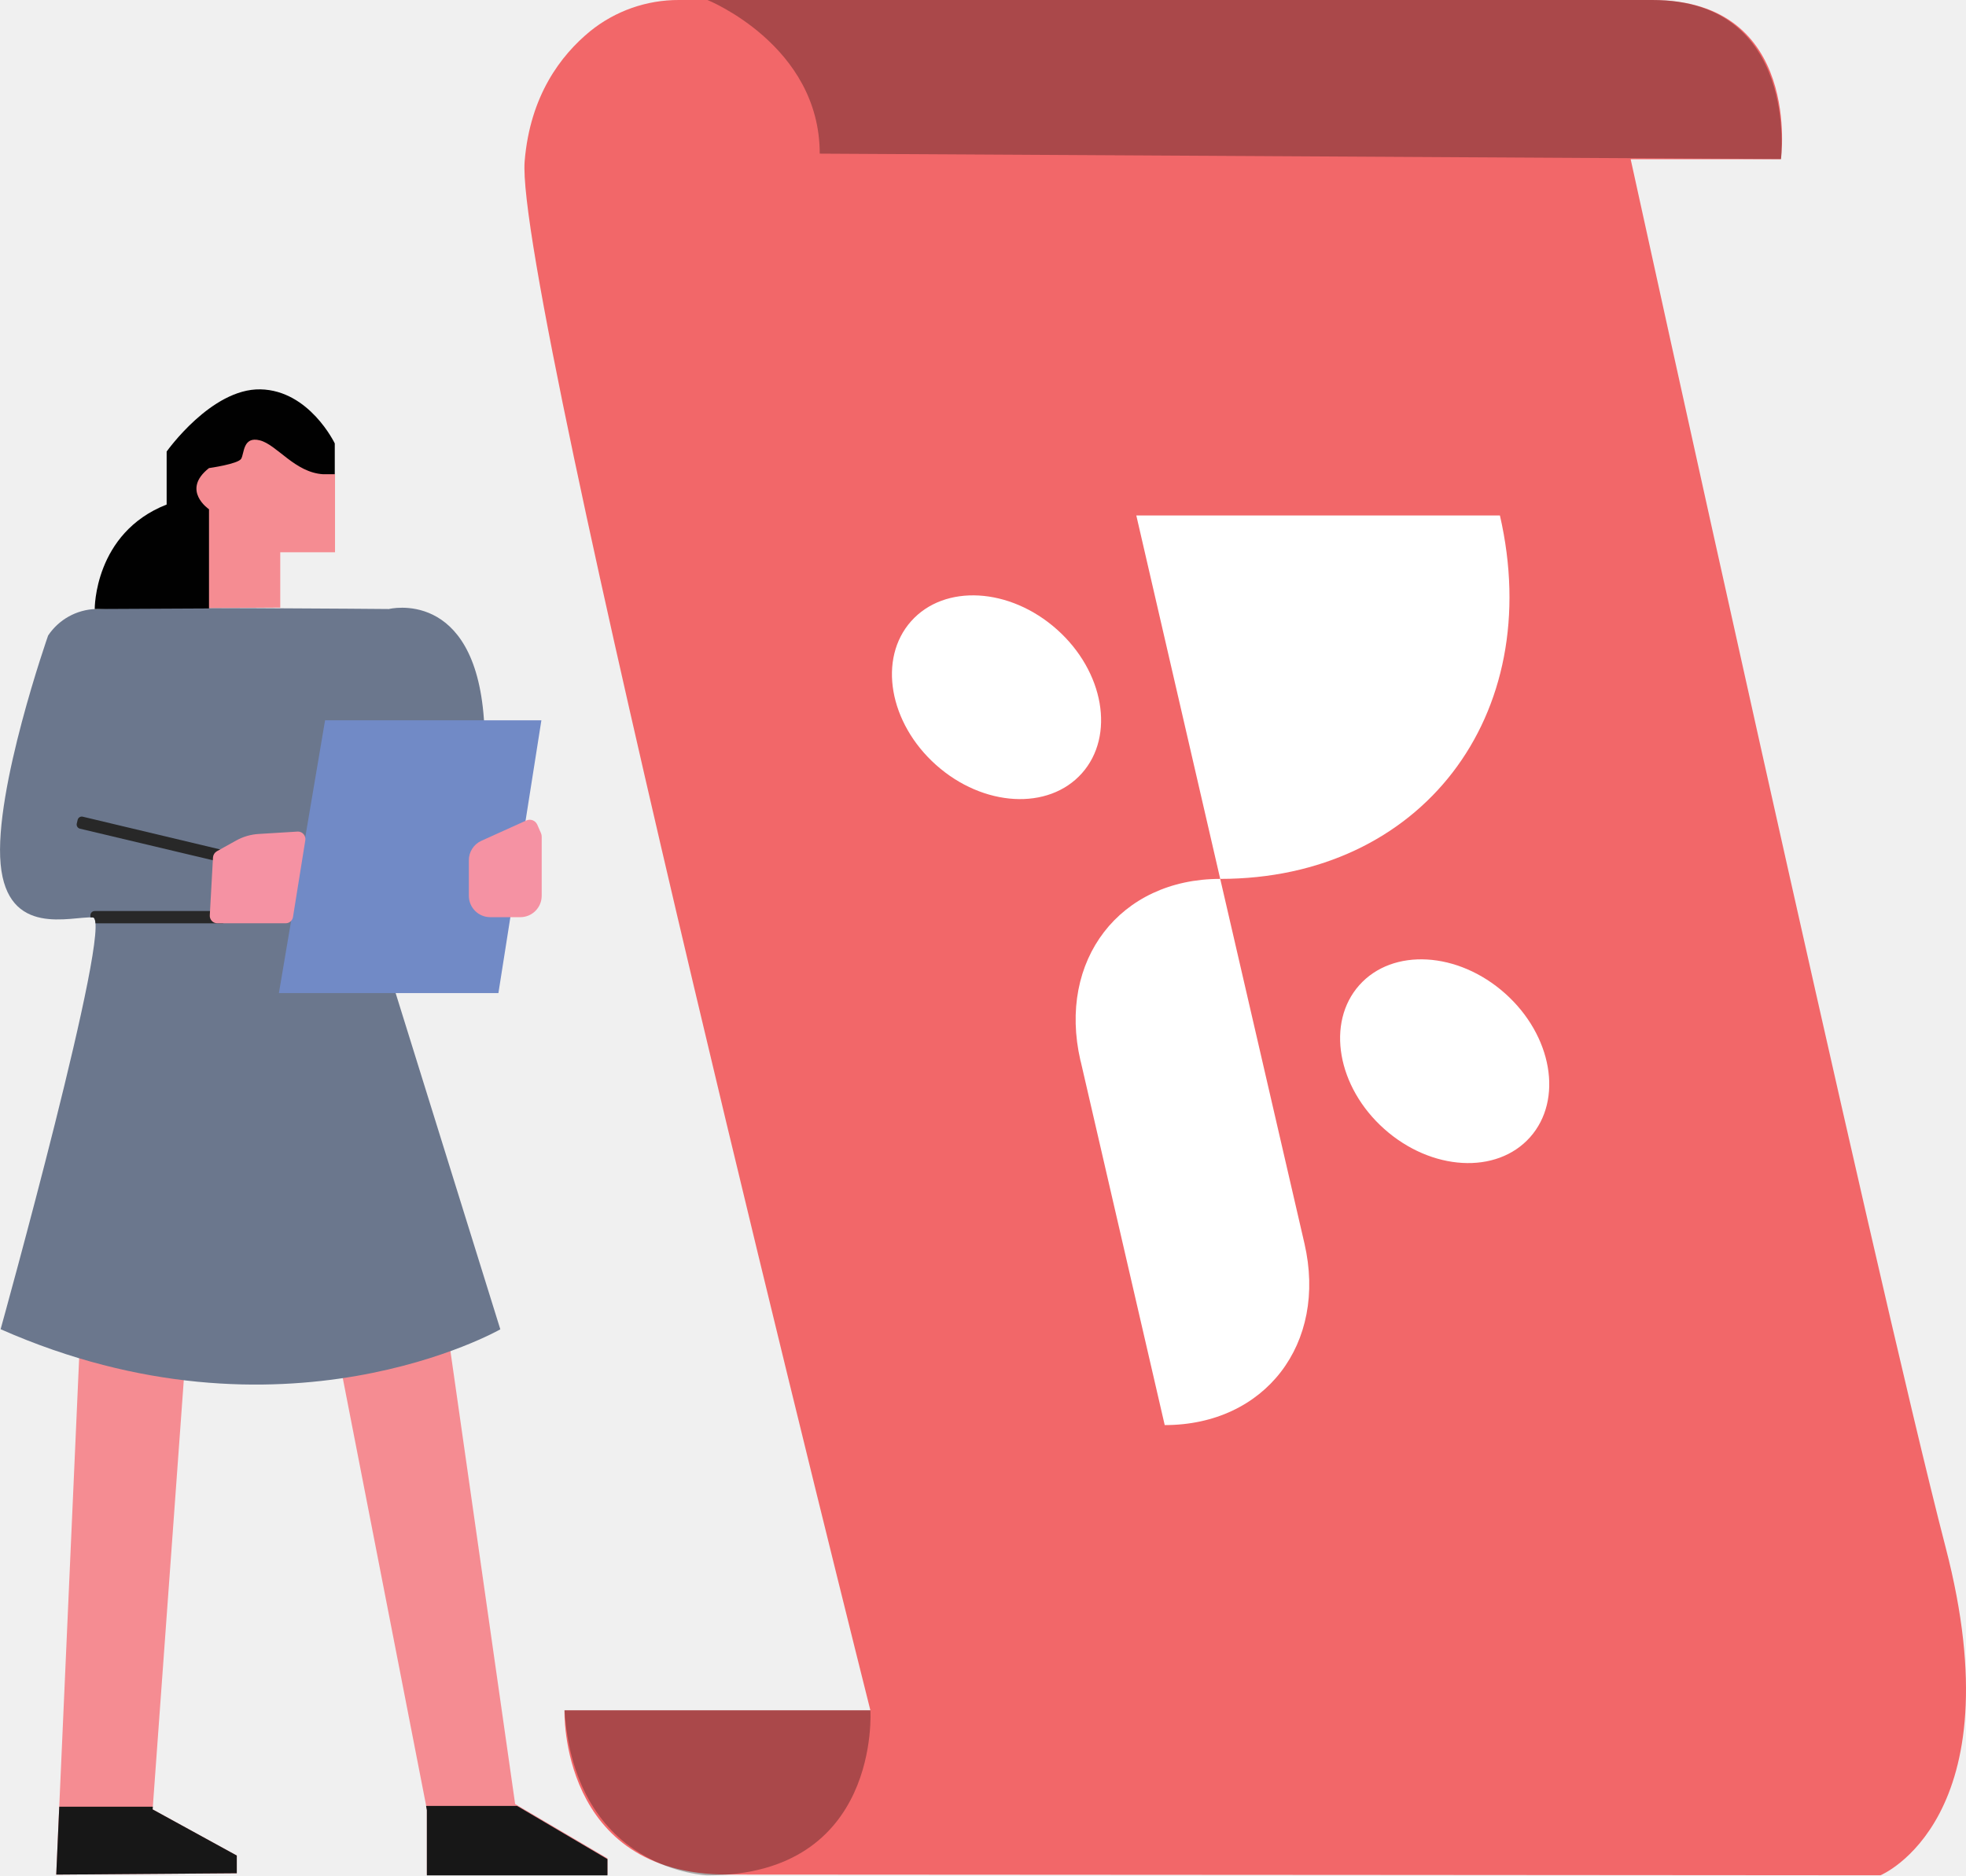
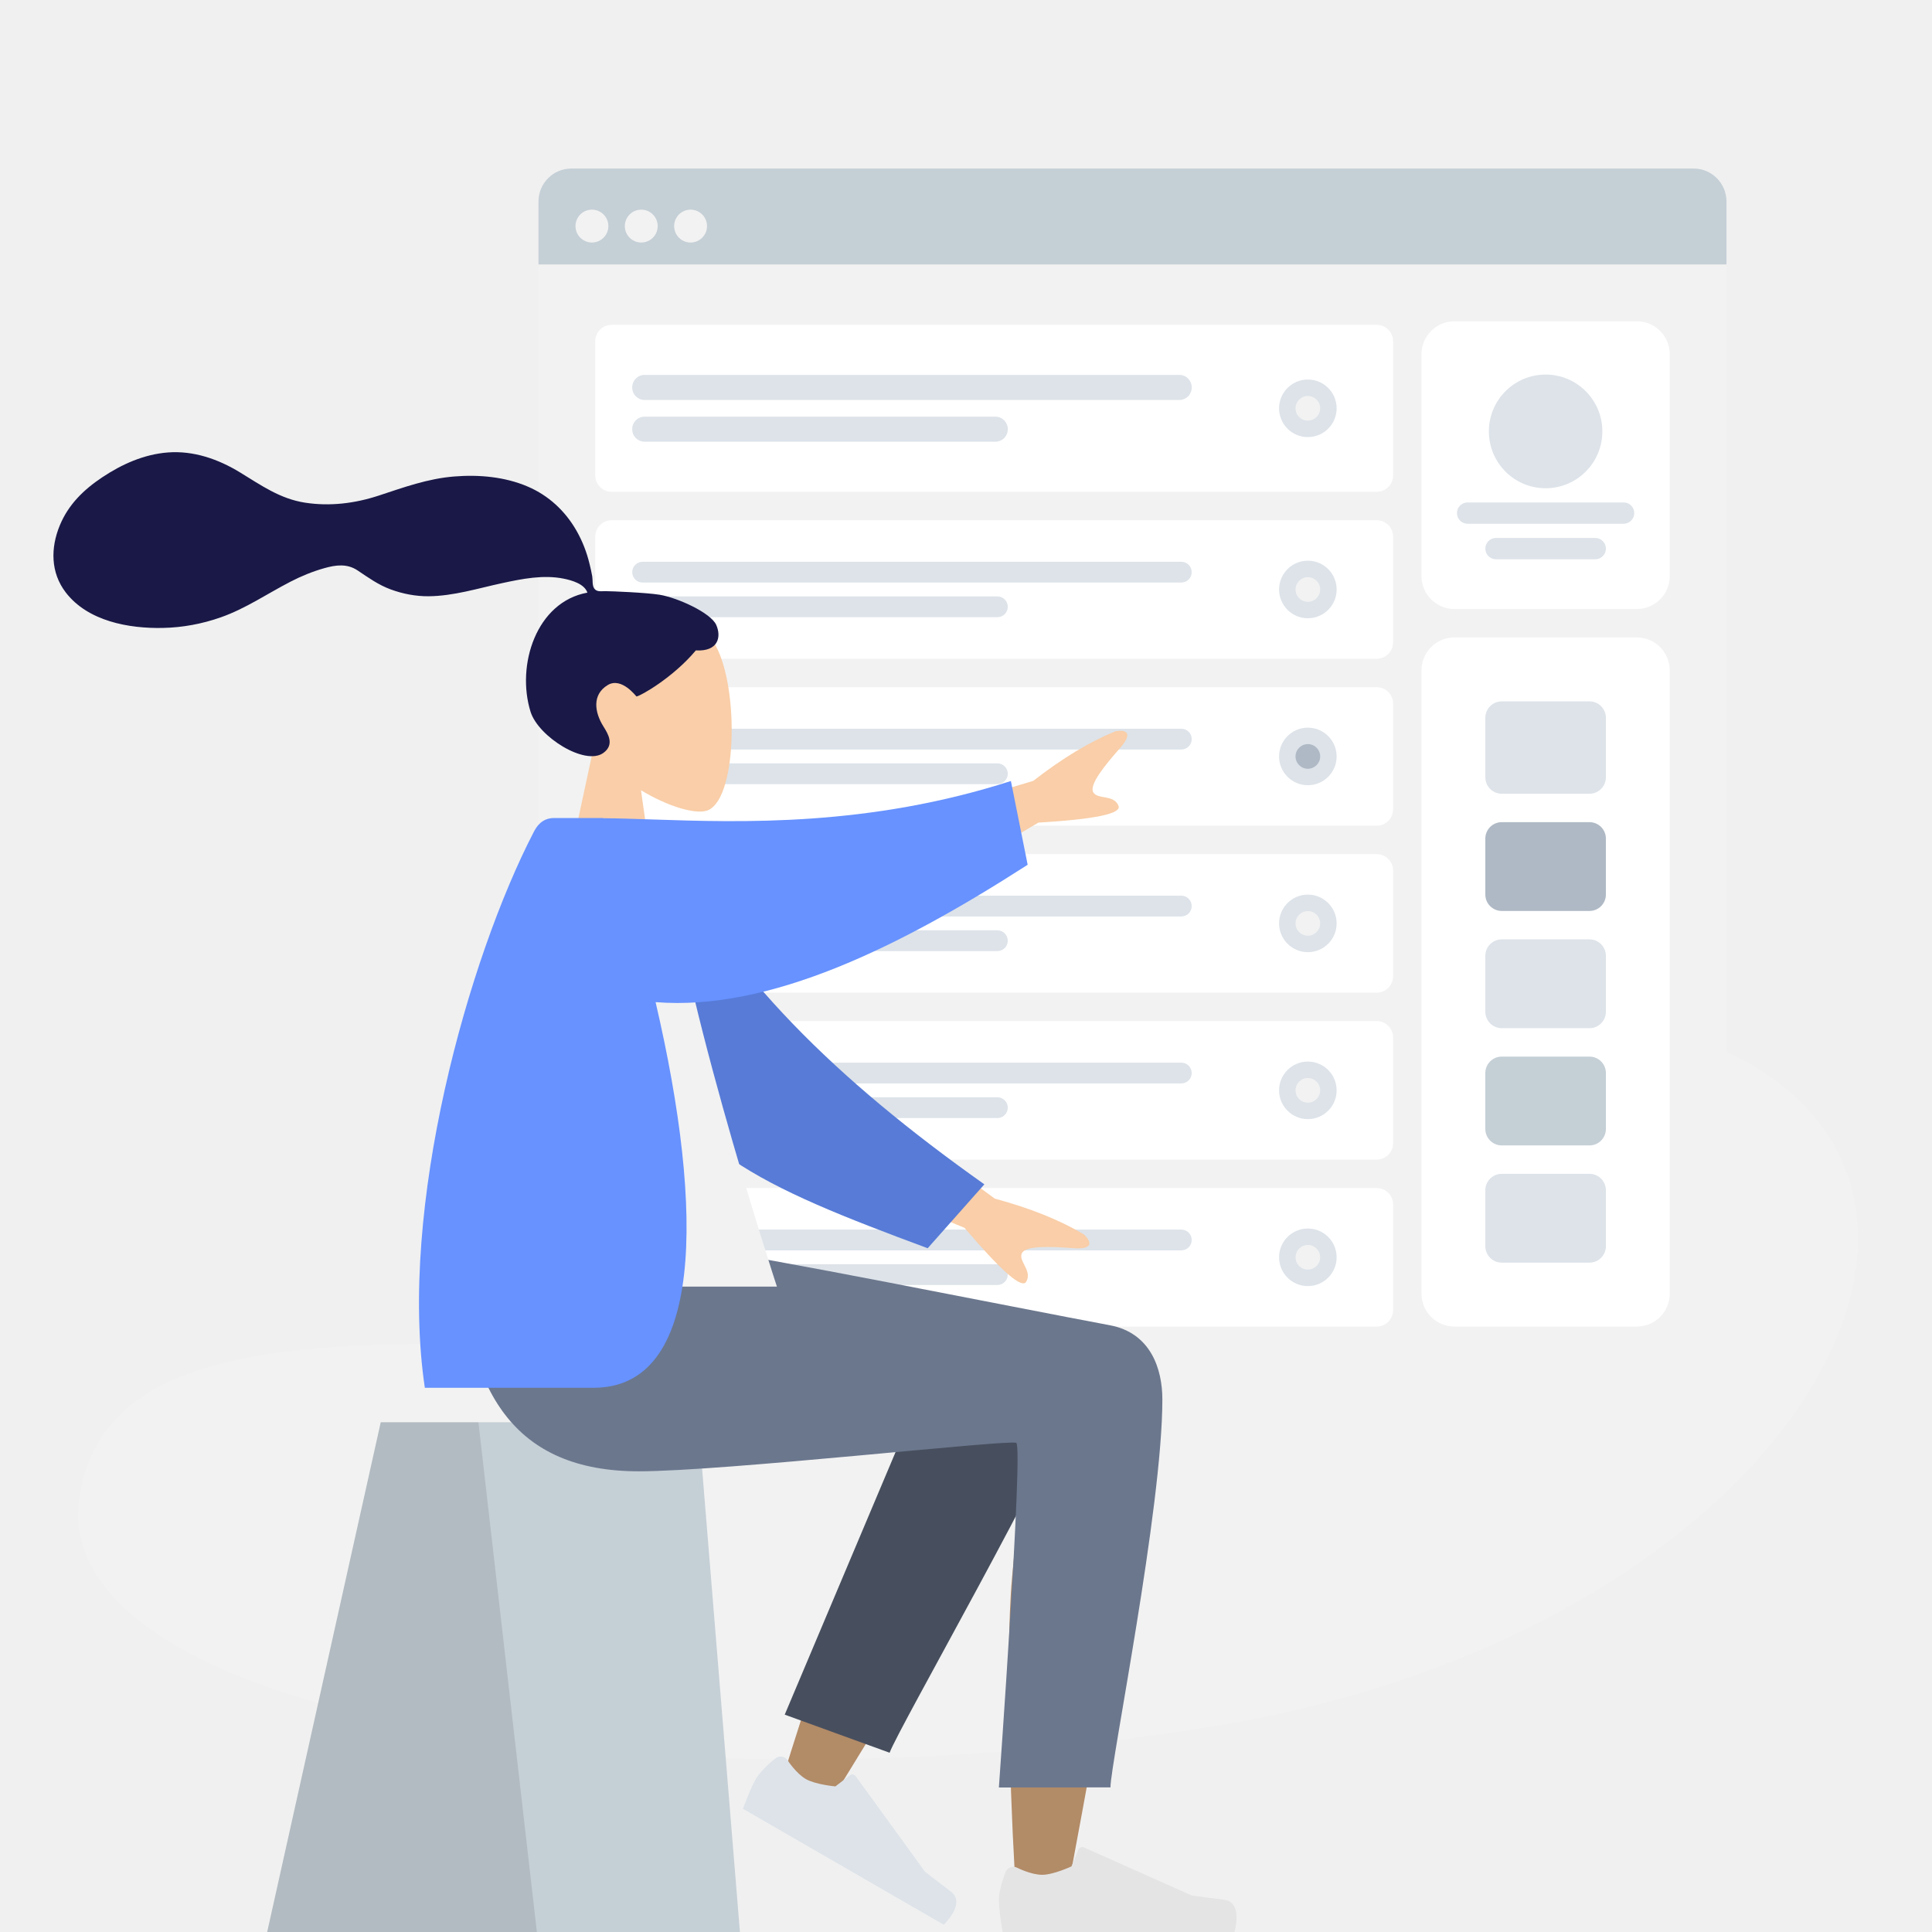
- <svg xmlns="http://www.w3.org/2000/svg" viewBox="0 0 319.82 305.13">
-   <defs>
-     <style>.cls-1{fill:none;}.cls-2{fill:#f58c92;}.cls-3{fill:#6b778d;}.cls-4{fill:#718ac6;}.cls-5{fill:#f592a3;}.cls-6{fill:#171717;}.cls-7{fill:#010101;}.cls-8{fill:#f26769;}.cls-9{opacity:0.3;}.cls-10{clip-path:url(#clip-path);}.cls-11{fill:#282828;}.cls-12,.cls-13{fill:#fff;}.cls-12{fill-rule:evenodd;}</style>
-     <clipPath id="clip-path">
-       <path class="cls-1" d="M.1,216.27s18.55-66.79,15-67S1.2,152.6.1,140.58,7.83,103.4,7.83,103.4a9.71,9.71,0,0,1,7.73-4.31c5.52-.37,47.7,0,47.7,0S77.18,95.61,78.72,117s-15,42.52-15,42.52l17.67,56.77S46,236.53.1,216.27Z" />
-     </clipPath>
-   </defs>
-   <g id="Layer_2" data-name="Layer 2">
-     <g id="Layer_1-2" data-name="Layer 1">
-       <polyline class="cls-2" points="24.83 294.4 38.52 301.91 38.52 304.79 9.15 305.01 9.66 293.45 12.9 220.42 29.91 224.39 24.83 294.4" />
-       <polygon class="cls-2" points="55.75 224.17 69.44 294.4 69.44 305.01 98.82 305.01 98.82 302.36 83.8 293.52 72.98 217.77 55.75 224.17" />
-       <path class="cls-3" d="M.1,216.27s18.55-66.79,15-67S1.2,152.6.1,140.58,7.83,103.4,7.83,103.4a9.71,9.71,0,0,1,7.73-4.31c5.52-.37,47.7,0,47.7,0S77.18,95.61,78.72,117s-15,42.52-15,42.52l17.67,56.77S46,236.53.1,216.27Z" />
-       <polygon class="cls-4" points="88.07 117.2 52.88 117.2 45.37 161.58 81.08 161.58 88.07 117.2" />
-       <path class="cls-5" d="M85.59,133.51l-7.32,3.31a3.47,3.47,0,0,0-2,3.17v5.76a3.48,3.48,0,0,0,3.48,3.48h4.89a3.48,3.48,0,0,0,3.48-3.48v-9.64a1.41,1.41,0,0,0-.11-.54l-.6-1.37A1.34,1.34,0,0,0,85.59,133.51Z" />
-       <polygon class="cls-6" points="9.64 293.96 9.15 305.01 38.52 304.79 38.52 301.91 24.83 294.4 24.86 293.96 9.64 293.96" />
-       <polygon class="cls-6" points="69.44 294.53 69.44 305.13 98.82 305.13 98.82 302.49 84.11 293.83 69.31 293.83 69.44 294.53" />
-       <path class="cls-7" d="M15.41,99.09s-.11-12.37,11.7-17V73.47S34.37,63.2,42.35,63.35s12.11,8.8,12.11,8.8v5.08L42.5,91l-8.54,8Z" />
-       <path class="cls-2" d="M34,98.93V82.86s-4.6-3.09,0-6.7c0,0,4.71-.66,5.23-1.51s.26-3.72,3.05-3,5.68,5.23,10.28,5.51h.11l1.83,0v12.7H45.59v9Z" />
-       <path class="cls-8" d="M268.81,0H110.45A22.83,22.83,0,0,0,96,5.08C91.23,9,86.24,15.54,85.35,26.21c-1.77,21.2,56.24,252.07,56.24,252.07H91.83S90.94,305,118.33,305s187.58.12,187.58.12S328,296,316.51,251.78,265.27,25.91,265.27,25.91h24.45S293.25,0,268.81,0Z" />
-       <path class="cls-9" d="M133.35,25l156.37.88S292.66,0,268.81,0H115.09S133.35,7.36,133.35,25Z" />
-       <path class="cls-9" d="M141.59,278.28s1.77,26.85-26.5,26.85c0,0-21.5-.64-23.26-26.85Z" />
-       <g class="cls-10">
-         <path class="cls-11" d="M36.2,150.23H15.41a.7.7,0,0,1-.7-.7v-.61a.69.69,0,0,1,.7-.69H34.32a.69.69,0,0,0,.69-.66l.41-6.82a.69.69,0,0,0-.53-.72L13,134.83a.7.7,0,0,1-.51-.84l.14-.59a.69.69,0,0,1,.83-.52l23.5,5.6a.69.69,0,0,1,.54.71l-.63,10.38A.69.69,0,0,1,36.2,150.23Z" />
+ <svg xmlns="http://www.w3.org/2000/svg" width="470" height="470" viewBox="0 0 470 470">
+   <path fill="rgb(242,242,242)" fill-rule="evenodd" d="M19.546 362.634C30.527 306.12 141.639 338.315 214.483 320.844c72.844-17.472 159.024-98.84 216.06-58.982 57.036 39.858-3.65 136.208-134.465 157.95-130.815 21.743-287.512-.664-276.532-57.178z" />
+   <g transform="translate(131 41)">
+     <path fill="rgb(242,242,242)" fill-rule="evenodd" d="M8 0h273c4.415 0 8 3.585 8 8v283c0 4.415-3.585 8-8 8H8c-4.415 0-8-3.585-8-8V8c0-4.415 3.585-8 8-8z" />
+     <path fill="rgb(255,255,255)" fill-rule="evenodd" d="M222.809 37.159h44.388c4.415 0 8 3.585 8 8v53.997c0 4.415-3.585 8-8 8h-44.388c-4.415 0-8-3.585-8-8V45.159c0-4.415 3.585-8 8-8z" />
+     <g transform="translate(223.4358 50.12139)">
+       <ellipse cx="21.567" cy="13.827" fill="rgb(221,227,233)" rx="13.803" ry="13.827" />
+       <path fill="rgb(221,227,233)" fill-rule="evenodd" d="M2.592 31.11H40.542c1.431 0 2.592 1.162 2.592 2.592 3e-8 1.431-1.162 2.592-2.592 2.592H2.592C1.162 36.295 0 35.133 0 33.702c-3e-8-1.431 1.162-2.592 2.592-2.592z" />
+       <path fill="rgb(221,227,233)" fill-rule="evenodd" d="M9.494 39.751h24.146c1.431 0 2.592 1.162 2.592 2.592 0 1.431-1.162 2.592-2.592 2.592H9.494c-1.431 0-2.592-1.162-2.592-2.592-3e-8-1.431 1.162-2.592 2.592-2.592z" />
+     </g>
+     <path fill="rgb(197,207,214)" fill-rule="evenodd" d="M8 0h273c4.415 0 8 3.585 8 8v15.332H0V8c0-4.415 3.585-8 8-8z" />
+     <g transform="translate(9 10)">
+       <ellipse cx="4" cy="4" fill="rgb(242,242,242)" rx="4" ry="4" />
+       <ellipse cx="16" cy="4" fill="rgb(242,242,242)" rx="4" ry="4" />
+       <ellipse cx="28" cy="4" fill="rgb(242,242,242)" rx="4" ry="4" />
+     </g>
+     <g transform="translate(214.809 114.0694)">
+       <path fill="rgb(255,255,255)" fill-rule="evenodd" d="M8 0h44.388c4.415 0 8 3.585 8 8v151.647c0 4.415-3.585 8-8 8H8c-4.415 0-8-3.585-8-8V8c0-4.415 3.585-8 8-8z" />
+       <g transform="translate(15.52836 15.55491)">
+         <path fill="rgb(221,227,233)" fill-rule="evenodd" d="M4 0h21.331c2.208 0 4 1.792 4 4v14.468c0 2.208-1.792 4-4 4H4c-2.208 0-4-1.792-4-4V4c0-2.208 1.792-4 4-4z" />
+         <path fill="rgb(175,185,197)" fill-rule="evenodd" d="M4 29.382h21.331c2.208 0 4 1.792 4 4v13.604c0 2.208-1.792 4-4 4H4c-2.208 0-4-1.792-4-4V33.382c0-2.208 1.792-4 4-4z" />
+         <path fill="rgb(221,227,233)" fill-rule="evenodd" d="M4 57.899h21.331c2.208 0 4 1.792 4 4v13.604c0 2.208-1.792 4-4 4H4c-2.208 0-4-1.792-4-4V61.899c0-2.208 1.792-4 4-4z" />
+         <path fill="rgb(221,227,233)" fill-rule="evenodd" d="M4 114.934h21.331c2.208 0 4 1.792 4 4v13.604c0 2.208-1.792 4-4 4H4c-2.208 0-4-1.792-4-4v-13.604c0-2.208 1.792-4 4-4z" />
+         <path fill="rgb(197,207,214)" fill-rule="evenodd" d="M4 86.416h21.331c2.208 0 4 1.792 4 4v13.604c0 2.208-1.792 4-4 4H4c-2.208 0-4-1.792-4-4V90.416c0-2.208 1.792-4 4-4z" />
      </g>
-       <path class="cls-5" d="M38.45,136.74l-3.17,1.76a1.27,1.27,0,0,0-.63,1l-.52,9.39a1.22,1.22,0,0,0,1.16,1.33H46.51a1.2,1.2,0,0,0,1.15-1l2-12.46a1.22,1.22,0,0,0-1.21-1.46l-6.36.39A8.57,8.57,0,0,0,38.45,136.74Z" />
-       <path class="cls-12" d="M175.76,172.55l.06.21h0l13.65,59.11c16.32,0,26.5-13.23,22.73-29.56a1.6,1.6,0,0,0-.05-.21h0L198.5,143C182.17,143,172,156.22,175.76,172.55Z" />
-       <ellipse class="cls-13" cx="235.01" cy="172.65" rx="14.77" ry="18.6" transform="translate(-50.24 233.23) rotate(-48.29)" />
-       <path class="cls-12" d="M244,83.87H184.85L198.5,143C231.15,143,251.5,116.52,244,83.87Z" />
-       <ellipse class="cls-13" cx="162.11" cy="113.43" rx="14.77" ry="18.6" transform="translate(-30.43 158.99) rotate(-48.29)" />
+     </g>
+     <g transform="translate(13.80299 38.02312)">
+       <g>
+         <path fill="rgb(255,255,255)" fill-rule="evenodd" d="M4 0h186.104c2.208 0 4 1.792 4 4v32.616c0 2.208-1.792 4-4 4H4c-2.208 0-4-1.792-4-4V4c0-2.208 1.792-4 4-4z" />
+         <g transform="translate(9 12.18468)">
+           <path fill="rgb(221,227,233)" fill-rule="evenodd" d="M3 0h130.104c1.656 0 3 1.344 3 3v.092c0 1.656-1.344 3-3 3H3c-1.656 0-3-1.344-3-3V3c0-1.656 1.344-3 3-3z" />
+           <path fill="rgb(221,227,233)" fill-rule="evenodd" d="M3 10.154h85.358c1.656 0 3 1.344 3 3v.092c0 1.656-1.344 3-3 3H3c-1.656 0-3-1.344-3-3v-.092c0-1.656 1.344-3 3-3z" />
+         </g>
+         <g transform="translate(166.3605 13.3078)">
+           <ellipse cx="7" cy="7" fill="rgb(221,227,233)" rx="7" ry="7" />
+           <ellipse cx="7" cy="7" fill="rgb(242,242,242)" rx="3" ry="3" />
+         </g>
+       </g>
+       <g transform="translate(0 47.5289)">
+         <path fill="rgb(255,255,255)" fill-rule="evenodd" d="M4 0h186.104c2.208 0 4 1.792 4 4v25.702c0 2.208-1.792 4-4 4H4c-2.208 0-4-1.792-4-4V4c0-2.208 1.792-4 4-4z" />
+         <g transform="translate(9 10.11069)">
+           <path fill="rgb(221,227,233)" fill-rule="evenodd" d="M2.528 0h131.049c1.395 0 2.528 1.133 2.528 2.528 0 1.395-1.133 2.528-2.528 2.528H2.528C1.133 5.055 0 3.923 0 2.528 0 1.133 1.133 0 2.528 0z" />
+           <path fill="rgb(221,227,233)" fill-rule="evenodd" d="M2.528 8.426h86.302c1.395 0 2.528 1.133 2.528 2.528 0 1.395-1.133 2.528-2.528 2.528H2.528C1.133 13.481 0 12.348 0 10.953 0 9.558 1.133 8.426 2.528 8.426z" />
+         </g>
+         <g transform="translate(166.3605 9.851156)">
+           <ellipse cx="7" cy="7" fill="rgb(221,227,233)" rx="7" ry="7" />
+           <ellipse cx="7" cy="7" fill="rgb(242,242,242)" rx="3" ry="3" />
+         </g>
+       </g>
+       <g transform="translate(0 88.14451)">
+         <path fill="rgb(255,255,255)" fill-rule="evenodd" d="M4 0h186.104c2.208 0 4 1.792 4 4v25.702c0 2.208-1.792 4-4 4H4c-2.208 0-4-1.792-4-4V4c0-2.208 1.792-4 4-4z" />
+         <g transform="translate(9 10.11069)">
+           <path fill="rgb(221,227,233)" fill-rule="evenodd" d="M2.528 0h131.049c1.395 0 2.528 1.133 2.528 2.528 0 1.395-1.133 2.528-2.528 2.528H2.528C1.133 5.055 0 3.923 0 2.528 0 1.133 1.133 0 2.528 0z" />
+           <path fill="rgb(221,227,233)" fill-rule="evenodd" d="M2.528 8.426h86.302c1.395 0 2.528 1.133 2.528 2.528 0 1.395-1.133 2.528-2.528 2.528H2.528C1.133 13.481 0 12.348 0 10.953 0 9.558 1.133 8.426 2.528 8.426z" />
+         </g>
+         <g transform="translate(166.3605 9.851156)">
+           <ellipse cx="7" cy="7" fill="rgb(221,227,233)" rx="7" ry="7" />
+           <ellipse cx="7" cy="7" fill="rgb(175,185,197)" rx="3" ry="3" />
+         </g>
+       </g>
+       <g transform="translate(0 209.9913)">
+         <path fill="rgb(255,255,255)" fill-rule="evenodd" d="M4 0h186.104c2.208 0 4 1.792 4 4v25.702c0 2.208-1.792 4-4 4H4c-2.208 0-4-1.792-4-4V4c0-2.208 1.792-4 4-4z" />
+         <g transform="translate(9 10.11069)">
+           <path fill="rgb(221,227,233)" fill-rule="evenodd" d="M2.528 0h131.049c1.395 0 2.528 1.133 2.528 2.528 0 1.395-1.133 2.528-2.528 2.528H2.528C1.133 5.055 0 3.923 0 2.528 0 1.133 1.133 0 2.528 0z" />
+           <path fill="rgb(221,227,233)" fill-rule="evenodd" d="M2.528 8.426h86.302c1.395 0 2.528 1.133 2.528 2.528 0 1.395-1.133 2.528-2.528 2.528H2.528C1.133 13.481 0 12.348 0 10.953 0 9.558 1.133 8.426 2.528 8.426z" />
+         </g>
+         <g transform="translate(166.3605 9.851156)">
+           <ellipse cx="7" cy="7" fill="rgb(221,227,233)" rx="7" ry="7" />
+           <ellipse cx="7" cy="7" fill="rgb(242,242,242)" rx="3" ry="3" />
+         </g>
+       </g>
+       <g transform="translate(0 169.3757)">
+         <path fill="rgb(255,255,255)" fill-rule="evenodd" d="M4 0h186.104c2.208 0 4 1.792 4 4v25.702c0 2.208-1.792 4-4 4H4c-2.208 0-4-1.792-4-4V4c0-2.208 1.792-4 4-4z" />
+         <g transform="translate(9 10.11069)">
+           <path fill="rgb(221,227,233)" fill-rule="evenodd" d="M2.528 0h131.049c1.395 0 2.528 1.133 2.528 2.528 0 1.395-1.133 2.528-2.528 2.528H2.528C1.133 5.055 0 3.923 0 2.528 0 1.133 1.133 0 2.528 0z" />
+           <path fill="rgb(221,227,233)" fill-rule="evenodd" d="M2.528 8.426h86.302c1.395 0 2.528 1.133 2.528 2.528 0 1.395-1.133 2.528-2.528 2.528H2.528C1.133 13.481 0 12.348 0 10.953 0 9.558 1.133 8.426 2.528 8.426z" />
+         </g>
+         <g transform="translate(166.3605 9.851156)">
+           <ellipse cx="7" cy="7" fill="rgb(221,227,233)" rx="7" ry="7" />
+           <ellipse cx="7" cy="7" fill="rgb(242,242,242)" rx="3" ry="3" />
+         </g>
+       </g>
+       <g transform="translate(0 128.7601)">
+         <path fill="rgb(255,255,255)" fill-rule="evenodd" d="M4 0h186.104c2.208 0 4 1.792 4 4v25.702c0 2.208-1.792 4-4 4H4c-2.208 0-4-1.792-4-4V4c0-2.208 1.792-4 4-4z" />
+         <g transform="translate(9 10.11069)">
+           <path fill="rgb(221,227,233)" fill-rule="evenodd" d="M2.528 0h131.049c1.395 0 2.528 1.133 2.528 2.528 0 1.395-1.133 2.528-2.528 2.528H2.528C1.133 5.055 0 3.923 0 2.528 0 1.133 1.133 0 2.528 0z" />
+           <path fill="rgb(221,227,233)" fill-rule="evenodd" d="M2.528 8.426h86.302c1.395 0 2.528 1.133 2.528 2.528 0 1.395-1.133 2.528-2.528 2.528H2.528C1.133 13.481 0 12.348 0 10.953 0 9.558 1.133 8.426 2.528 8.426z" />
+         </g>
+         <g transform="translate(166.3605 9.851156)">
+           <ellipse cx="7" cy="7" fill="rgb(221,227,233)" rx="7" ry="7" />
+           <ellipse cx="7" cy="7" fill="rgb(242,242,242)" rx="3" ry="3" />
+         </g>
+       </g>
+     </g>
+   </g>
+   <g transform="translate(0 117)">
+     <g transform="translate(82)">
+       <path fill="rgb(249,206,168)" fill-rule="evenodd" d="M92.143 40.134c5.795 10.801 5.106 38.199-2.383 40.13-2.987.77-9.349-1.116-15.825-5.019L78 104H54l8.262-38.51c-4.608-5.409-7.727-12.037-7.205-19.465 1.502-21.4 31.292-16.693 37.087-5.892z" />
+       <path fill="rgb(25,24,71)" fill-rule="evenodd" d="M78.464 27.685c-3.163-.519-11.68-.875-13.251-.875-1.004 0-2.091.229-2.686-.692-.487-.755-.308-2.031-.454-2.907-.169-1.017-.408-2.022-.651-3.023-.69-2.851-1.733-5.562-3.192-8.109-2.738-4.777-6.75-8.519-11.814-10.696-5.592-2.404-11.921-2.955-17.936-2.467-6.437.522-12.265 2.647-18.343 4.647-5.792 1.906-11.858 2.656-17.916 1.725-6.103-.938-10.715-4.246-15.863-7.385-5.27-3.214-11.293-5.317-17.523-4.833-5.816.451-11.176 2.853-15.985 6.06-4.499 3.001-8.212 6.612-10.308 11.695-2.255 5.467-2.253 11.468 1.455 16.299 5.375 7.003 15.352 8.814 23.654 8.634 4.802-.104 9.517-.98 14.05-2.575 6.046-2.126 11.27-5.731 16.926-8.655 2.654-1.372 5.398-2.499 8.274-3.311 2.791-.788 5.539-1.15 8.066.536 2.673 1.783 5.068 3.535 8.126 4.652 2.933 1.071 6.04 1.67 9.166 1.646 6.081-.047 12.075-1.942 17.981-3.211 4.816-1.035 9.969-2.066 14.879-1.071 2.049.415 5.041 1.272 5.781 3.401-12.454 2.257-17.346 17.66-13.835 28.967 1.895 6.103 13.286 13.237 17.715 10.029 2.806-2.033 1.102-4.701 0-6.463-2.111-3.373-2.834-7.707 1.073-10.055 3.37-2.026 6.913 2.785 6.98 2.779.926-.073 8.929-4.599 14.443-11.203 5.439.322 6.265-3.264 4.966-6.197-1.299-2.933-9.405-6.624-13.776-7.342z" />
+     </g>
+     <g transform="translate(0 187)">
+       <g transform="translate(65 42)">
+         <path fill="rgb(197,207,214)" fill-rule="evenodd" d="M27.623 0h77.255L115 124H0L27.623 0z" />
+         <path fill="rgb(0,0,0)" fill-opacity=".1" fill-rule="evenodd" d="M27.623 0h23.76l14.221 124H0L27.623 0z" />
+       </g>
+       <path fill="rgb(178,139,103)" fill-rule="evenodd" d="M212.323 66.566c-8.681 18.412-22.247 63.106-22.247 63.106l11.517 5.262s29.221-46.981 47.079-79.097c-.832 7.23-1.679 15.37-2.465 23.926-1.861 20.27-.001 64.064 1 76.715.629 7.951 11.432 6.285 12.441-.021C260.657 150.151 279.972 50.403 280 29.238c.009-7.074-13.81-13.428-22.047-8.482-5.658-6.037-16.366-9.516-22.517.456-3.911 6.34-13.203 24.338-23.113 45.354z" />
+       <path fill="rgb(71,79,94)" fill-rule="evenodd" d="M190.9 113.125l39.527-93.638c9.469-15.232 36.019 3.1 32.79 11.934-7.331 20.058-44.617 84.993-46.801 90.968l-25.516-9.265z" />
+       <path fill="rgb(221,227,233)" fill-rule="evenodd" d="M191.602 124.228c-.635-.984-1.976-1.214-2.902-.499 0 0-3.448 2.662-4.801 5.004-1.352 2.343-3.167 7.287-3.167 7.287l48.845 28.201s5.538-5.195 1.726-8.065c-3.812-2.87-6.292-4.841-6.292-4.841l-16.859-23.229c-.331-.456-.973-.549-1.419-.205l-3.503 2.697s-4.82-.421-7.195-1.791c-2.374-1.371-4.433-4.559-4.433-4.559z" />
+       <path fill="rgb(228,228,228)" fill-rule="evenodd" d="M247.418 150.352c-1.042-.534-2.318-.064-2.763 1.019 0 0-1.655 4.029-1.655 6.734C243 160.811 243.901 166 243.901 166h56.402s2.199-7.268-2.538-7.848c-4.737-.58-7.87-1.047-7.87-1.047l-26.215-11.687c-.515-.229-1.117.011-1.332.532l-1.685 4.088s-4.385 2.046-7.127 2.046c-2.742 0-6.118-1.732-6.118-1.732z" />
+       <path fill="rgb(107,119,141)" fill-rule="evenodd" d="M282.77 36.433c0 26.567-12.617 88.537-12.625 94.387L243 130.841s5.96-82.943 4.227-83.837c-1.733-.894-71.051 6.921-91.84 6.921C125.408 53.925 113.006 35.02 112 0h59.386c12.092 1.294 75.162 14.015 98.586 18.388C280 20.261 282.77 29.115 282.77 36.433z" />
+     </g>
+     <g transform="translate(22 82)">
+       <path fill="rgb(249,206,168)" fill-rule="evenodd" d="M191.456 2.341l37.904-11.378q10.606-8.257 20.009-12.074c1.823-.343 4.841-.144 1.07 4.134-3.771 4.278-7.546 8.948-6.469 10.742 1.077 1.794 5.0.442 6.136 3.283.757 1.894-5.743 3.251-19.5 4.07l-29.471 17.344-9.677-16.122zm-3.349 66.827l31.898 23.424c8.651 2.334 15.88 5.239 21.684 8.713 1.371 1.249 3.028 3.78-2.658 3.342-5.686-.437-11.687-.642-12.472 1.298-.344.849.123 1.771.623 2.76.642 1.268 1.339 2.645.447 4.117q-.098.161-.24.252-2.17 1.397-14.747-13.376l-31.588-13.099 7.051-17.431z" />
+       <path fill="rgb(87,123,215)" fill-rule="evenodd" d="M138.561 6.087c17.371 32.39 42.489 57.218 78.905 83.029l-13.788 15.547c-40.659-15.11-62.118-24.227-72.656-54.828-2.645-7.68-4.493-32.164-6.079-45.046l13.619 1.298z" />
+       <path fill="rgb(242,242,242)" fill-rule="evenodd" d="M90 114h77S140.837 34.208 140.27 4.472c-.019-1.011-1.886-2.792-2.712-2.558C128.5 4.472 118.172 0 118.172 0 99.917 29.358 93.605 65.505 90 114z" />
+       <path fill="rgb(103,146,255)" fill-rule="evenodd" d="M137.486 44.791c12.026 51.586 11.472 93.815-15.079 93.815H81.351C74.83 94.784 91.968 34.024 107.856 3.377 108.463 2.206 109.754 0 112.797 0h11.93c.005.016.01.032.016.047 3.59.029 7.543.161 11.825.303C158.608 1.082 189.341 2.102 223.923-9l4.077 20.373c-31.213 20.075-62.819 35.626-90.514 33.417z" />
    </g>
  </g>
</svg>
